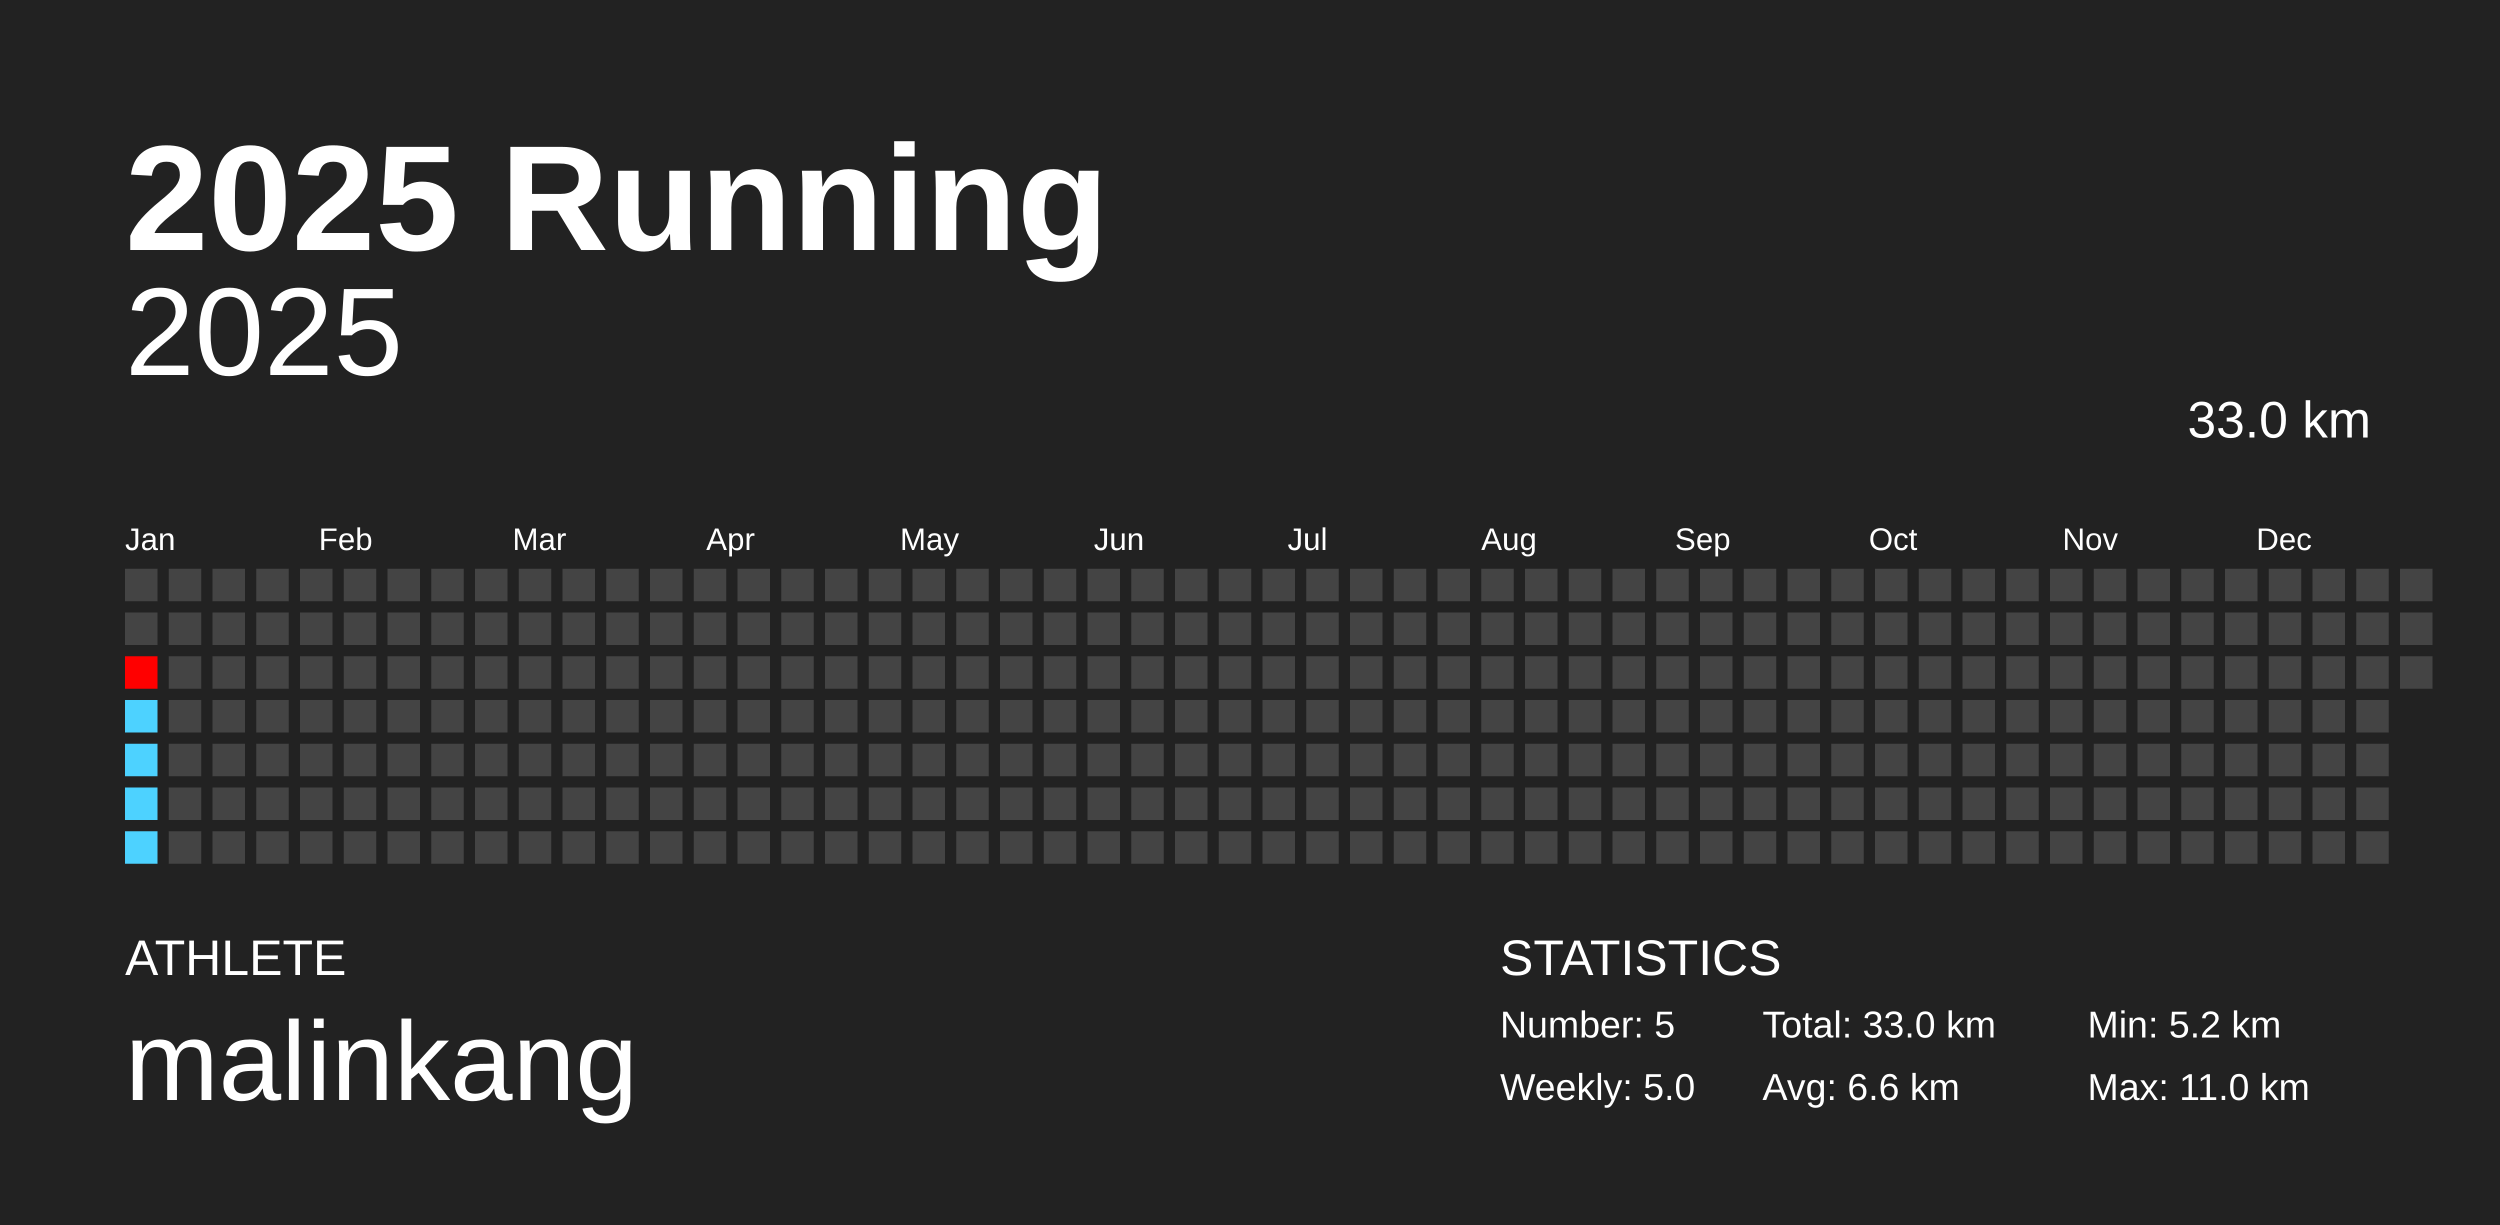
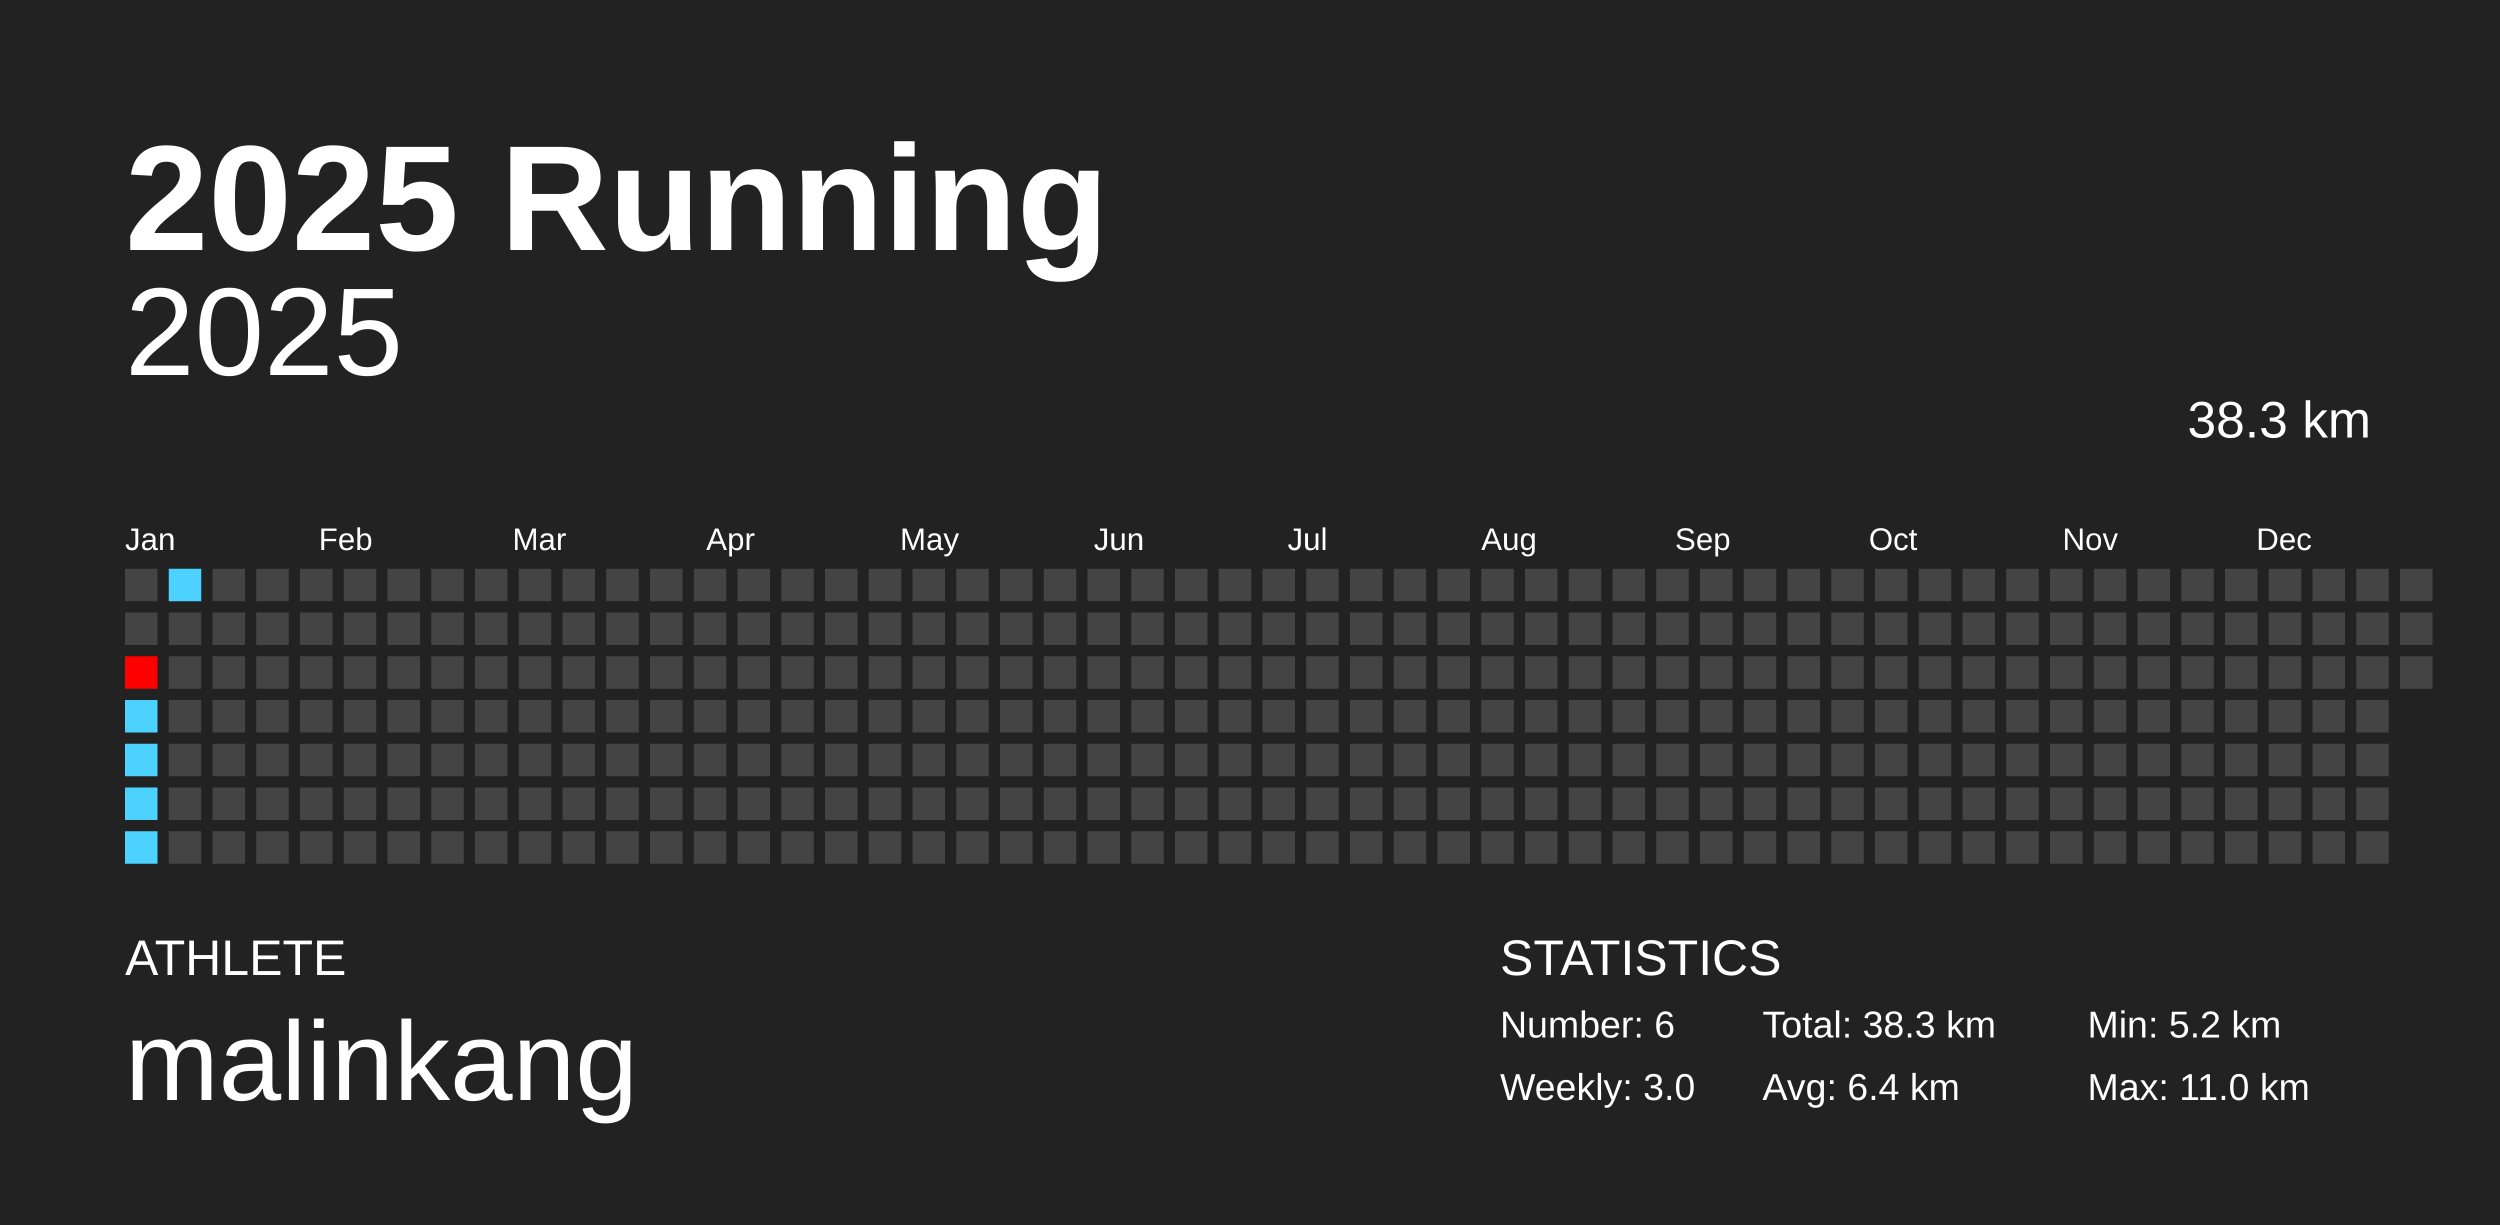
<svg xmlns="http://www.w3.org/2000/svg" baseProfile="full" height="98mm" version="1.1" viewBox="0,0,200,98" width="200mm">
  <defs />
  <rect fill="#222222" height="98" width="200" x="0" y="0" />
  <text fill="#FFFFFF" style="font-size:12px; font-family:Arial; font-weight:bold;" x="10" y="20">2025 Running</text>
  <text fill="#FFFFFF" style="font-size:4px; font-family:Arial" x="10" y="78">ATHLETE</text>
  <text fill="#FFFFFF" style="font-size:9px; font-family:Arial" x="10" y="88">malinkang</text>
  <text fill="#FFFFFF" style="font-size:4px; font-family:Arial" x="120" y="78">STATISTICS</text>
-   <text fill="#FFFFFF" style="font-size:3px; font-family:Arial" x="120" y="83">Number: 5</text>
-   <text fill="#FFFFFF" style="font-size:3px; font-family:Arial" x="120" y="88">Weekly: 5.0</text>
-   <text fill="#FFFFFF" style="font-size:3px; font-family:Arial" x="141" y="83">Total: 33.0 km</text>
-   <text fill="#FFFFFF" style="font-size:3px; font-family:Arial" x="141" y="88">Avg: 6.6 km</text>
+   <text fill="#FFFFFF" style="font-size:3px; font-family:Arial" x="120" y="83">Number: 6</text>
+   <text fill="#FFFFFF" style="font-size:3px; font-family:Arial" x="120" y="88">Weekly: 3.0</text>
+   <text fill="#FFFFFF" style="font-size:3px; font-family:Arial" x="141" y="83">Total: 38.3 km</text>
+   <text fill="#FFFFFF" style="font-size:3px; font-family:Arial" x="141" y="88">Avg: 6.4 km</text>
  <text fill="#FFFFFF" style="font-size:3px; font-family:Arial" x="167" y="83">Min: 5.2 km</text>
  <text fill="#FFFFFF" style="font-size:3px; font-family:Arial" x="167" y="88">Max: 11.0 km</text>
  <text alignment-baseline="hanging" fill="#FFFFFF" style="font-size:10.0px; font-family:Arial;" x="10" y="30">2025</text>
-   <text alignment-baseline="hanging" fill="#FFFFFF" style="font-size:4.125px; font-family:Arial;" x="175" y="35">33.0 km</text>
+   <text alignment-baseline="hanging" fill="#FFFFFF" style="font-size:4.125px; font-family:Arial;" x="175" y="35">38.3 km</text>
  <text fill="#FFFFFF" style="font-size:2.5px; font-family:Arial" x="10.0" y="44">Jan</text>
  <text fill="#FFFFFF" style="font-size:2.5px; font-family:Arial" x="25.5" y="44">Feb</text>
  <text fill="#FFFFFF" style="font-size:2.5px; font-family:Arial" x="41.0" y="44">Mar</text>
  <text fill="#FFFFFF" style="font-size:2.5px; font-family:Arial" x="56.5" y="44">Apr</text>
  <text fill="#FFFFFF" style="font-size:2.5px; font-family:Arial" x="72.0" y="44">May</text>
  <text fill="#FFFFFF" style="font-size:2.5px; font-family:Arial" x="87.5" y="44">Jun</text>
  <text fill="#FFFFFF" style="font-size:2.5px; font-family:Arial" x="103.0" y="44">Jul</text>
  <text fill="#FFFFFF" style="font-size:2.5px; font-family:Arial" x="118.5" y="44">Aug</text>
  <text fill="#FFFFFF" style="font-size:2.5px; font-family:Arial" x="134.0" y="44">Sep</text>
  <text fill="#FFFFFF" style="font-size:2.5px; font-family:Arial" x="149.5" y="44">Oct</text>
  <text fill="#FFFFFF" style="font-size:2.5px; font-family:Arial" x="165.0" y="44">Nov</text>
  <text fill="#FFFFFF" style="font-size:2.5px; font-family:Arial" x="180.5" y="44">Dec</text>
  <rect fill="#444444" height="2.6" width="2.6" x="10.0" y="45.5" />
  <rect fill="#444444" height="2.6" width="2.6" x="10.0" y="49.0" />
  <rect fill="#ff0000" height="2.6" width="2.6" x="10.0" y="52.5" />
  <rect fill="#4dd2ff" height="2.6" width="2.6" x="10.0" y="56.0" />
  <rect fill="#4dd2ff" height="2.6" width="2.6" x="10.0" y="59.5" />
  <rect fill="#4dd2ff" height="2.6" width="2.6" x="10.0" y="63.0" />
  <rect fill="#4dd2ff" height="2.6" width="2.6" x="10.0" y="66.5" />
-   <rect fill="#444444" height="2.6" width="2.6" x="13.5" y="45.5" />
+   <rect fill="#4dd2ff" height="2.6" width="2.6" x="13.5" y="45.5" />
  <rect fill="#444444" height="2.6" width="2.6" x="13.5" y="49.0" />
  <rect fill="#444444" height="2.6" width="2.6" x="13.5" y="52.5" />
  <rect fill="#444444" height="2.6" width="2.6" x="13.5" y="56.0" />
  <rect fill="#444444" height="2.6" width="2.6" x="13.5" y="59.5" />
  <rect fill="#444444" height="2.6" width="2.6" x="13.5" y="63.0" />
  <rect fill="#444444" height="2.6" width="2.6" x="13.5" y="66.5" />
  <rect fill="#444444" height="2.6" width="2.6" x="17.0" y="45.5" />
  <rect fill="#444444" height="2.6" width="2.6" x="17.0" y="49.0" />
  <rect fill="#444444" height="2.6" width="2.6" x="17.0" y="52.5" />
  <rect fill="#444444" height="2.6" width="2.6" x="17.0" y="56.0" />
  <rect fill="#444444" height="2.6" width="2.6" x="17.0" y="59.5" />
  <rect fill="#444444" height="2.6" width="2.6" x="17.0" y="63.0" />
  <rect fill="#444444" height="2.6" width="2.6" x="17.0" y="66.5" />
  <rect fill="#444444" height="2.6" width="2.6" x="20.5" y="45.5" />
  <rect fill="#444444" height="2.6" width="2.6" x="20.5" y="49.0" />
  <rect fill="#444444" height="2.6" width="2.6" x="20.5" y="52.5" />
  <rect fill="#444444" height="2.6" width="2.6" x="20.5" y="56.0" />
  <rect fill="#444444" height="2.6" width="2.6" x="20.5" y="59.5" />
  <rect fill="#444444" height="2.6" width="2.6" x="20.5" y="63.0" />
  <rect fill="#444444" height="2.6" width="2.6" x="20.5" y="66.5" />
  <rect fill="#444444" height="2.6" width="2.6" x="24.0" y="45.5" />
  <rect fill="#444444" height="2.6" width="2.6" x="24.0" y="49.0" />
  <rect fill="#444444" height="2.6" width="2.6" x="24.0" y="52.5" />
  <rect fill="#444444" height="2.6" width="2.6" x="24.0" y="56.0" />
  <rect fill="#444444" height="2.6" width="2.6" x="24.0" y="59.5" />
  <rect fill="#444444" height="2.6" width="2.6" x="24.0" y="63.0" />
  <rect fill="#444444" height="2.6" width="2.6" x="24.0" y="66.5" />
  <rect fill="#444444" height="2.6" width="2.6" x="27.5" y="45.5" />
  <rect fill="#444444" height="2.6" width="2.6" x="27.5" y="49.0" />
  <rect fill="#444444" height="2.6" width="2.6" x="27.5" y="52.5" />
  <rect fill="#444444" height="2.6" width="2.6" x="27.5" y="56.0" />
  <rect fill="#444444" height="2.6" width="2.6" x="27.5" y="59.5" />
  <rect fill="#444444" height="2.6" width="2.6" x="27.5" y="63.0" />
  <rect fill="#444444" height="2.6" width="2.6" x="27.5" y="66.5" />
  <rect fill="#444444" height="2.6" width="2.6" x="31.0" y="45.5" />
  <rect fill="#444444" height="2.6" width="2.6" x="31.0" y="49.0" />
  <rect fill="#444444" height="2.6" width="2.6" x="31.0" y="52.5" />
  <rect fill="#444444" height="2.6" width="2.6" x="31.0" y="56.0" />
  <rect fill="#444444" height="2.6" width="2.6" x="31.0" y="59.5" />
  <rect fill="#444444" height="2.6" width="2.6" x="31.0" y="63.0" />
  <rect fill="#444444" height="2.6" width="2.6" x="31.0" y="66.5" />
  <rect fill="#444444" height="2.6" width="2.6" x="34.5" y="45.5" />
  <rect fill="#444444" height="2.6" width="2.6" x="34.5" y="49.0" />
  <rect fill="#444444" height="2.6" width="2.6" x="34.5" y="52.5" />
  <rect fill="#444444" height="2.6" width="2.6" x="34.5" y="56.0" />
  <rect fill="#444444" height="2.6" width="2.6" x="34.5" y="59.5" />
  <rect fill="#444444" height="2.6" width="2.6" x="34.5" y="63.0" />
  <rect fill="#444444" height="2.6" width="2.6" x="34.5" y="66.5" />
  <rect fill="#444444" height="2.6" width="2.6" x="38.0" y="45.5" />
  <rect fill="#444444" height="2.6" width="2.6" x="38.0" y="49.0" />
  <rect fill="#444444" height="2.6" width="2.6" x="38.0" y="52.5" />
  <rect fill="#444444" height="2.6" width="2.6" x="38.0" y="56.0" />
  <rect fill="#444444" height="2.6" width="2.6" x="38.0" y="59.5" />
  <rect fill="#444444" height="2.6" width="2.6" x="38.0" y="63.0" />
  <rect fill="#444444" height="2.6" width="2.6" x="38.0" y="66.5" />
  <rect fill="#444444" height="2.6" width="2.6" x="41.5" y="45.5" />
  <rect fill="#444444" height="2.6" width="2.6" x="41.5" y="49.0" />
  <rect fill="#444444" height="2.6" width="2.6" x="41.5" y="52.5" />
  <rect fill="#444444" height="2.6" width="2.6" x="41.5" y="56.0" />
  <rect fill="#444444" height="2.6" width="2.6" x="41.5" y="59.5" />
  <rect fill="#444444" height="2.6" width="2.6" x="41.5" y="63.0" />
  <rect fill="#444444" height="2.6" width="2.6" x="41.5" y="66.5" />
  <rect fill="#444444" height="2.6" width="2.6" x="45.0" y="45.5" />
  <rect fill="#444444" height="2.6" width="2.6" x="45.0" y="49.0" />
  <rect fill="#444444" height="2.6" width="2.6" x="45.0" y="52.5" />
  <rect fill="#444444" height="2.6" width="2.6" x="45.0" y="56.0" />
  <rect fill="#444444" height="2.6" width="2.6" x="45.0" y="59.5" />
  <rect fill="#444444" height="2.6" width="2.6" x="45.0" y="63.0" />
  <rect fill="#444444" height="2.6" width="2.6" x="45.0" y="66.5" />
  <rect fill="#444444" height="2.6" width="2.6" x="48.5" y="45.5" />
  <rect fill="#444444" height="2.6" width="2.6" x="48.5" y="49.0" />
  <rect fill="#444444" height="2.6" width="2.6" x="48.5" y="52.5" />
  <rect fill="#444444" height="2.6" width="2.6" x="48.5" y="56.0" />
  <rect fill="#444444" height="2.6" width="2.6" x="48.5" y="59.5" />
  <rect fill="#444444" height="2.6" width="2.6" x="48.5" y="63.0" />
  <rect fill="#444444" height="2.6" width="2.6" x="48.5" y="66.5" />
  <rect fill="#444444" height="2.6" width="2.6" x="52.0" y="45.5" />
  <rect fill="#444444" height="2.6" width="2.6" x="52.0" y="49.0" />
  <rect fill="#444444" height="2.6" width="2.6" x="52.0" y="52.5" />
  <rect fill="#444444" height="2.6" width="2.6" x="52.0" y="56.0" />
  <rect fill="#444444" height="2.6" width="2.6" x="52.0" y="59.5" />
  <rect fill="#444444" height="2.6" width="2.6" x="52.0" y="63.0" />
  <rect fill="#444444" height="2.6" width="2.6" x="52.0" y="66.5" />
  <rect fill="#444444" height="2.6" width="2.6" x="55.5" y="45.5" />
  <rect fill="#444444" height="2.6" width="2.6" x="55.5" y="49.0" />
  <rect fill="#444444" height="2.6" width="2.6" x="55.5" y="52.5" />
  <rect fill="#444444" height="2.6" width="2.6" x="55.5" y="56.0" />
  <rect fill="#444444" height="2.6" width="2.6" x="55.5" y="59.5" />
  <rect fill="#444444" height="2.6" width="2.6" x="55.5" y="63.0" />
  <rect fill="#444444" height="2.6" width="2.6" x="55.5" y="66.5" />
  <rect fill="#444444" height="2.6" width="2.6" x="59.0" y="45.5" />
  <rect fill="#444444" height="2.6" width="2.6" x="59.0" y="49.0" />
  <rect fill="#444444" height="2.6" width="2.6" x="59.0" y="52.5" />
  <rect fill="#444444" height="2.6" width="2.6" x="59.0" y="56.0" />
  <rect fill="#444444" height="2.6" width="2.6" x="59.0" y="59.5" />
  <rect fill="#444444" height="2.6" width="2.6" x="59.0" y="63.0" />
  <rect fill="#444444" height="2.6" width="2.6" x="59.0" y="66.5" />
  <rect fill="#444444" height="2.6" width="2.6" x="62.5" y="45.5" />
  <rect fill="#444444" height="2.6" width="2.6" x="62.5" y="49.0" />
  <rect fill="#444444" height="2.6" width="2.6" x="62.5" y="52.5" />
  <rect fill="#444444" height="2.6" width="2.6" x="62.5" y="56.0" />
  <rect fill="#444444" height="2.6" width="2.6" x="62.5" y="59.5" />
  <rect fill="#444444" height="2.6" width="2.6" x="62.5" y="63.0" />
  <rect fill="#444444" height="2.6" width="2.6" x="62.5" y="66.5" />
  <rect fill="#444444" height="2.6" width="2.6" x="66.0" y="45.5" />
  <rect fill="#444444" height="2.6" width="2.6" x="66.0" y="49.0" />
  <rect fill="#444444" height="2.6" width="2.6" x="66.0" y="52.5" />
  <rect fill="#444444" height="2.6" width="2.6" x="66.0" y="56.0" />
  <rect fill="#444444" height="2.6" width="2.6" x="66.0" y="59.5" />
  <rect fill="#444444" height="2.6" width="2.6" x="66.0" y="63.0" />
  <rect fill="#444444" height="2.6" width="2.6" x="66.0" y="66.5" />
  <rect fill="#444444" height="2.6" width="2.6" x="69.5" y="45.5" />
  <rect fill="#444444" height="2.6" width="2.6" x="69.5" y="49.0" />
  <rect fill="#444444" height="2.6" width="2.6" x="69.5" y="52.5" />
  <rect fill="#444444" height="2.6" width="2.6" x="69.5" y="56.0" />
  <rect fill="#444444" height="2.6" width="2.6" x="69.5" y="59.5" />
  <rect fill="#444444" height="2.6" width="2.6" x="69.5" y="63.0" />
  <rect fill="#444444" height="2.6" width="2.6" x="69.5" y="66.5" />
  <rect fill="#444444" height="2.6" width="2.6" x="73.0" y="45.5" />
  <rect fill="#444444" height="2.6" width="2.6" x="73.0" y="49.0" />
  <rect fill="#444444" height="2.6" width="2.6" x="73.0" y="52.5" />
  <rect fill="#444444" height="2.6" width="2.6" x="73.0" y="56.0" />
  <rect fill="#444444" height="2.6" width="2.6" x="73.0" y="59.5" />
  <rect fill="#444444" height="2.6" width="2.6" x="73.0" y="63.0" />
  <rect fill="#444444" height="2.6" width="2.6" x="73.0" y="66.5" />
  <rect fill="#444444" height="2.6" width="2.6" x="76.5" y="45.5" />
  <rect fill="#444444" height="2.6" width="2.6" x="76.5" y="49.0" />
  <rect fill="#444444" height="2.6" width="2.6" x="76.5" y="52.5" />
  <rect fill="#444444" height="2.6" width="2.6" x="76.5" y="56.0" />
  <rect fill="#444444" height="2.6" width="2.6" x="76.5" y="59.5" />
  <rect fill="#444444" height="2.6" width="2.6" x="76.5" y="63.0" />
  <rect fill="#444444" height="2.6" width="2.6" x="76.5" y="66.5" />
  <rect fill="#444444" height="2.6" width="2.6" x="80.0" y="45.5" />
  <rect fill="#444444" height="2.6" width="2.6" x="80.0" y="49.0" />
  <rect fill="#444444" height="2.6" width="2.6" x="80.0" y="52.5" />
  <rect fill="#444444" height="2.6" width="2.6" x="80.0" y="56.0" />
  <rect fill="#444444" height="2.6" width="2.6" x="80.0" y="59.5" />
  <rect fill="#444444" height="2.6" width="2.6" x="80.0" y="63.0" />
  <rect fill="#444444" height="2.6" width="2.6" x="80.0" y="66.5" />
  <rect fill="#444444" height="2.6" width="2.6" x="83.5" y="45.5" />
  <rect fill="#444444" height="2.6" width="2.6" x="83.5" y="49.0" />
  <rect fill="#444444" height="2.6" width="2.6" x="83.5" y="52.5" />
  <rect fill="#444444" height="2.6" width="2.6" x="83.5" y="56.0" />
  <rect fill="#444444" height="2.6" width="2.6" x="83.5" y="59.5" />
  <rect fill="#444444" height="2.6" width="2.6" x="83.5" y="63.0" />
  <rect fill="#444444" height="2.6" width="2.6" x="83.5" y="66.5" />
  <rect fill="#444444" height="2.6" width="2.6" x="87.0" y="45.5" />
  <rect fill="#444444" height="2.6" width="2.6" x="87.0" y="49.0" />
  <rect fill="#444444" height="2.6" width="2.6" x="87.0" y="52.5" />
  <rect fill="#444444" height="2.6" width="2.6" x="87.0" y="56.0" />
  <rect fill="#444444" height="2.6" width="2.6" x="87.0" y="59.5" />
  <rect fill="#444444" height="2.6" width="2.6" x="87.0" y="63.0" />
  <rect fill="#444444" height="2.6" width="2.6" x="87.0" y="66.5" />
  <rect fill="#444444" height="2.6" width="2.6" x="90.5" y="45.5" />
  <rect fill="#444444" height="2.6" width="2.6" x="90.5" y="49.0" />
  <rect fill="#444444" height="2.6" width="2.6" x="90.5" y="52.5" />
  <rect fill="#444444" height="2.6" width="2.6" x="90.5" y="56.0" />
  <rect fill="#444444" height="2.6" width="2.6" x="90.5" y="59.5" />
  <rect fill="#444444" height="2.6" width="2.6" x="90.5" y="63.0" />
  <rect fill="#444444" height="2.6" width="2.6" x="90.5" y="66.5" />
  <rect fill="#444444" height="2.6" width="2.6" x="94.0" y="45.5" />
  <rect fill="#444444" height="2.6" width="2.6" x="94.0" y="49.0" />
  <rect fill="#444444" height="2.6" width="2.6" x="94.0" y="52.5" />
  <rect fill="#444444" height="2.6" width="2.6" x="94.0" y="56.0" />
  <rect fill="#444444" height="2.6" width="2.6" x="94.0" y="59.5" />
  <rect fill="#444444" height="2.6" width="2.6" x="94.0" y="63.0" />
  <rect fill="#444444" height="2.6" width="2.6" x="94.0" y="66.5" />
  <rect fill="#444444" height="2.6" width="2.6" x="97.5" y="45.5" />
  <rect fill="#444444" height="2.6" width="2.6" x="97.5" y="49.0" />
  <rect fill="#444444" height="2.6" width="2.6" x="97.5" y="52.5" />
  <rect fill="#444444" height="2.6" width="2.6" x="97.5" y="56.0" />
  <rect fill="#444444" height="2.6" width="2.6" x="97.5" y="59.5" />
  <rect fill="#444444" height="2.6" width="2.6" x="97.5" y="63.0" />
  <rect fill="#444444" height="2.6" width="2.6" x="97.5" y="66.5" />
  <rect fill="#444444" height="2.6" width="2.6" x="101.0" y="45.5" />
  <rect fill="#444444" height="2.6" width="2.6" x="101.0" y="49.0" />
  <rect fill="#444444" height="2.6" width="2.6" x="101.0" y="52.5" />
  <rect fill="#444444" height="2.6" width="2.6" x="101.0" y="56.0" />
  <rect fill="#444444" height="2.6" width="2.6" x="101.0" y="59.5" />
  <rect fill="#444444" height="2.6" width="2.6" x="101.0" y="63.0" />
  <rect fill="#444444" height="2.6" width="2.6" x="101.0" y="66.5" />
  <rect fill="#444444" height="2.6" width="2.6" x="104.5" y="45.5" />
  <rect fill="#444444" height="2.6" width="2.6" x="104.5" y="49.0" />
  <rect fill="#444444" height="2.6" width="2.6" x="104.5" y="52.5" />
  <rect fill="#444444" height="2.6" width="2.6" x="104.5" y="56.0" />
  <rect fill="#444444" height="2.6" width="2.6" x="104.5" y="59.5" />
  <rect fill="#444444" height="2.6" width="2.6" x="104.5" y="63.0" />
  <rect fill="#444444" height="2.6" width="2.6" x="104.5" y="66.5" />
  <rect fill="#444444" height="2.6" width="2.6" x="108.0" y="45.5" />
  <rect fill="#444444" height="2.6" width="2.6" x="108.0" y="49.0" />
  <rect fill="#444444" height="2.6" width="2.6" x="108.0" y="52.5" />
  <rect fill="#444444" height="2.6" width="2.6" x="108.0" y="56.0" />
  <rect fill="#444444" height="2.6" width="2.6" x="108.0" y="59.5" />
  <rect fill="#444444" height="2.6" width="2.6" x="108.0" y="63.0" />
  <rect fill="#444444" height="2.6" width="2.6" x="108.0" y="66.5" />
  <rect fill="#444444" height="2.6" width="2.6" x="111.5" y="45.5" />
  <rect fill="#444444" height="2.6" width="2.6" x="111.5" y="49.0" />
  <rect fill="#444444" height="2.6" width="2.6" x="111.5" y="52.5" />
  <rect fill="#444444" height="2.6" width="2.6" x="111.5" y="56.0" />
  <rect fill="#444444" height="2.6" width="2.6" x="111.5" y="59.5" />
  <rect fill="#444444" height="2.6" width="2.6" x="111.5" y="63.0" />
  <rect fill="#444444" height="2.6" width="2.6" x="111.5" y="66.5" />
  <rect fill="#444444" height="2.6" width="2.6" x="115.0" y="45.5" />
  <rect fill="#444444" height="2.6" width="2.6" x="115.0" y="49.0" />
  <rect fill="#444444" height="2.6" width="2.6" x="115.0" y="52.5" />
  <rect fill="#444444" height="2.6" width="2.6" x="115.0" y="56.0" />
  <rect fill="#444444" height="2.6" width="2.6" x="115.0" y="59.5" />
  <rect fill="#444444" height="2.6" width="2.6" x="115.0" y="63.0" />
  <rect fill="#444444" height="2.6" width="2.6" x="115.0" y="66.5" />
  <rect fill="#444444" height="2.6" width="2.6" x="118.5" y="45.5" />
  <rect fill="#444444" height="2.6" width="2.6" x="118.5" y="49.0" />
  <rect fill="#444444" height="2.6" width="2.6" x="118.5" y="52.5" />
  <rect fill="#444444" height="2.6" width="2.6" x="118.5" y="56.0" />
  <rect fill="#444444" height="2.6" width="2.6" x="118.5" y="59.5" />
  <rect fill="#444444" height="2.6" width="2.6" x="118.5" y="63.0" />
  <rect fill="#444444" height="2.6" width="2.6" x="118.5" y="66.5" />
  <rect fill="#444444" height="2.6" width="2.6" x="122.0" y="45.5" />
  <rect fill="#444444" height="2.6" width="2.6" x="122.0" y="49.0" />
  <rect fill="#444444" height="2.6" width="2.6" x="122.0" y="52.5" />
  <rect fill="#444444" height="2.6" width="2.6" x="122.0" y="56.0" />
  <rect fill="#444444" height="2.6" width="2.6" x="122.0" y="59.5" />
  <rect fill="#444444" height="2.6" width="2.6" x="122.0" y="63.0" />
  <rect fill="#444444" height="2.6" width="2.6" x="122.0" y="66.5" />
  <rect fill="#444444" height="2.6" width="2.6" x="125.5" y="45.5" />
  <rect fill="#444444" height="2.6" width="2.6" x="125.5" y="49.0" />
  <rect fill="#444444" height="2.6" width="2.6" x="125.5" y="52.5" />
  <rect fill="#444444" height="2.6" width="2.6" x="125.5" y="56.0" />
  <rect fill="#444444" height="2.6" width="2.6" x="125.5" y="59.5" />
  <rect fill="#444444" height="2.6" width="2.6" x="125.5" y="63.0" />
  <rect fill="#444444" height="2.6" width="2.6" x="125.5" y="66.5" />
  <rect fill="#444444" height="2.6" width="2.6" x="129.0" y="45.5" />
  <rect fill="#444444" height="2.6" width="2.6" x="129.0" y="49.0" />
  <rect fill="#444444" height="2.6" width="2.6" x="129.0" y="52.5" />
  <rect fill="#444444" height="2.6" width="2.6" x="129.0" y="56.0" />
  <rect fill="#444444" height="2.6" width="2.6" x="129.0" y="59.5" />
  <rect fill="#444444" height="2.6" width="2.6" x="129.0" y="63.0" />
  <rect fill="#444444" height="2.6" width="2.6" x="129.0" y="66.5" />
  <rect fill="#444444" height="2.6" width="2.6" x="132.5" y="45.5" />
  <rect fill="#444444" height="2.6" width="2.6" x="132.5" y="49.0" />
  <rect fill="#444444" height="2.6" width="2.6" x="132.5" y="52.5" />
  <rect fill="#444444" height="2.6" width="2.6" x="132.5" y="56.0" />
  <rect fill="#444444" height="2.6" width="2.6" x="132.5" y="59.5" />
  <rect fill="#444444" height="2.6" width="2.6" x="132.5" y="63.0" />
  <rect fill="#444444" height="2.6" width="2.6" x="132.5" y="66.5" />
  <rect fill="#444444" height="2.6" width="2.6" x="136.0" y="45.5" />
  <rect fill="#444444" height="2.6" width="2.6" x="136.0" y="49.0" />
  <rect fill="#444444" height="2.6" width="2.6" x="136.0" y="52.5" />
  <rect fill="#444444" height="2.6" width="2.6" x="136.0" y="56.0" />
  <rect fill="#444444" height="2.6" width="2.6" x="136.0" y="59.5" />
  <rect fill="#444444" height="2.6" width="2.6" x="136.0" y="63.0" />
  <rect fill="#444444" height="2.6" width="2.6" x="136.0" y="66.5" />
  <rect fill="#444444" height="2.6" width="2.6" x="139.5" y="45.5" />
  <rect fill="#444444" height="2.6" width="2.6" x="139.5" y="49.0" />
  <rect fill="#444444" height="2.6" width="2.6" x="139.5" y="52.5" />
  <rect fill="#444444" height="2.6" width="2.6" x="139.5" y="56.0" />
  <rect fill="#444444" height="2.6" width="2.6" x="139.5" y="59.5" />
  <rect fill="#444444" height="2.6" width="2.6" x="139.5" y="63.0" />
  <rect fill="#444444" height="2.6" width="2.6" x="139.5" y="66.5" />
  <rect fill="#444444" height="2.6" width="2.6" x="143.0" y="45.5" />
  <rect fill="#444444" height="2.6" width="2.6" x="143.0" y="49.0" />
  <rect fill="#444444" height="2.6" width="2.6" x="143.0" y="52.5" />
  <rect fill="#444444" height="2.6" width="2.6" x="143.0" y="56.0" />
  <rect fill="#444444" height="2.6" width="2.6" x="143.0" y="59.5" />
  <rect fill="#444444" height="2.6" width="2.6" x="143.0" y="63.0" />
  <rect fill="#444444" height="2.6" width="2.6" x="143.0" y="66.5" />
  <rect fill="#444444" height="2.6" width="2.6" x="146.5" y="45.5" />
  <rect fill="#444444" height="2.6" width="2.6" x="146.5" y="49.0" />
  <rect fill="#444444" height="2.6" width="2.6" x="146.5" y="52.5" />
  <rect fill="#444444" height="2.6" width="2.6" x="146.5" y="56.0" />
  <rect fill="#444444" height="2.6" width="2.6" x="146.5" y="59.5" />
  <rect fill="#444444" height="2.6" width="2.6" x="146.5" y="63.0" />
  <rect fill="#444444" height="2.6" width="2.6" x="146.5" y="66.5" />
  <rect fill="#444444" height="2.6" width="2.6" x="150.0" y="45.5" />
  <rect fill="#444444" height="2.6" width="2.6" x="150.0" y="49.0" />
  <rect fill="#444444" height="2.6" width="2.6" x="150.0" y="52.5" />
  <rect fill="#444444" height="2.6" width="2.6" x="150.0" y="56.0" />
  <rect fill="#444444" height="2.6" width="2.6" x="150.0" y="59.5" />
  <rect fill="#444444" height="2.6" width="2.6" x="150.0" y="63.0" />
  <rect fill="#444444" height="2.6" width="2.6" x="150.0" y="66.5" />
  <rect fill="#444444" height="2.6" width="2.6" x="153.5" y="45.5" />
  <rect fill="#444444" height="2.6" width="2.6" x="153.5" y="49.0" />
  <rect fill="#444444" height="2.6" width="2.6" x="153.5" y="52.5" />
  <rect fill="#444444" height="2.6" width="2.6" x="153.5" y="56.0" />
  <rect fill="#444444" height="2.6" width="2.6" x="153.5" y="59.5" />
  <rect fill="#444444" height="2.6" width="2.6" x="153.5" y="63.0" />
  <rect fill="#444444" height="2.6" width="2.6" x="153.5" y="66.5" />
  <rect fill="#444444" height="2.6" width="2.6" x="157.0" y="45.5" />
  <rect fill="#444444" height="2.6" width="2.6" x="157.0" y="49.0" />
  <rect fill="#444444" height="2.6" width="2.6" x="157.0" y="52.5" />
  <rect fill="#444444" height="2.6" width="2.6" x="157.0" y="56.0" />
  <rect fill="#444444" height="2.6" width="2.6" x="157.0" y="59.5" />
  <rect fill="#444444" height="2.6" width="2.6" x="157.0" y="63.0" />
  <rect fill="#444444" height="2.6" width="2.6" x="157.0" y="66.5" />
  <rect fill="#444444" height="2.6" width="2.6" x="160.5" y="45.5" />
  <rect fill="#444444" height="2.6" width="2.6" x="160.5" y="49.0" />
  <rect fill="#444444" height="2.6" width="2.6" x="160.5" y="52.5" />
  <rect fill="#444444" height="2.6" width="2.6" x="160.5" y="56.0" />
  <rect fill="#444444" height="2.6" width="2.6" x="160.5" y="59.5" />
  <rect fill="#444444" height="2.6" width="2.6" x="160.5" y="63.0" />
  <rect fill="#444444" height="2.6" width="2.6" x="160.5" y="66.5" />
  <rect fill="#444444" height="2.6" width="2.6" x="164.0" y="45.5" />
  <rect fill="#444444" height="2.6" width="2.6" x="164.0" y="49.0" />
  <rect fill="#444444" height="2.6" width="2.6" x="164.0" y="52.5" />
  <rect fill="#444444" height="2.6" width="2.6" x="164.0" y="56.0" />
  <rect fill="#444444" height="2.6" width="2.6" x="164.0" y="59.5" />
  <rect fill="#444444" height="2.6" width="2.6" x="164.0" y="63.0" />
  <rect fill="#444444" height="2.6" width="2.6" x="164.0" y="66.5" />
  <rect fill="#444444" height="2.6" width="2.6" x="167.5" y="45.5" />
  <rect fill="#444444" height="2.6" width="2.6" x="167.5" y="49.0" />
  <rect fill="#444444" height="2.6" width="2.6" x="167.5" y="52.5" />
  <rect fill="#444444" height="2.6" width="2.6" x="167.5" y="56.0" />
  <rect fill="#444444" height="2.6" width="2.6" x="167.5" y="59.5" />
  <rect fill="#444444" height="2.6" width="2.6" x="167.5" y="63.0" />
  <rect fill="#444444" height="2.6" width="2.6" x="167.5" y="66.5" />
  <rect fill="#444444" height="2.6" width="2.6" x="171.0" y="45.5" />
  <rect fill="#444444" height="2.6" width="2.6" x="171.0" y="49.0" />
  <rect fill="#444444" height="2.6" width="2.6" x="171.0" y="52.5" />
  <rect fill="#444444" height="2.6" width="2.6" x="171.0" y="56.0" />
  <rect fill="#444444" height="2.6" width="2.6" x="171.0" y="59.5" />
  <rect fill="#444444" height="2.6" width="2.6" x="171.0" y="63.0" />
  <rect fill="#444444" height="2.6" width="2.6" x="171.0" y="66.5" />
  <rect fill="#444444" height="2.6" width="2.6" x="174.5" y="45.5" />
  <rect fill="#444444" height="2.6" width="2.6" x="174.5" y="49.0" />
  <rect fill="#444444" height="2.6" width="2.6" x="174.5" y="52.5" />
  <rect fill="#444444" height="2.6" width="2.6" x="174.5" y="56.0" />
  <rect fill="#444444" height="2.6" width="2.6" x="174.5" y="59.5" />
  <rect fill="#444444" height="2.6" width="2.6" x="174.5" y="63.0" />
  <rect fill="#444444" height="2.6" width="2.6" x="174.5" y="66.5" />
  <rect fill="#444444" height="2.6" width="2.6" x="178.0" y="45.5" />
  <rect fill="#444444" height="2.6" width="2.6" x="178.0" y="49.0" />
  <rect fill="#444444" height="2.6" width="2.6" x="178.0" y="52.5" />
  <rect fill="#444444" height="2.6" width="2.6" x="178.0" y="56.0" />
  <rect fill="#444444" height="2.6" width="2.6" x="178.0" y="59.5" />
  <rect fill="#444444" height="2.6" width="2.6" x="178.0" y="63.0" />
  <rect fill="#444444" height="2.6" width="2.6" x="178.0" y="66.5" />
  <rect fill="#444444" height="2.6" width="2.6" x="181.5" y="45.5" />
  <rect fill="#444444" height="2.6" width="2.6" x="181.5" y="49.0" />
  <rect fill="#444444" height="2.6" width="2.6" x="181.5" y="52.5" />
  <rect fill="#444444" height="2.6" width="2.6" x="181.5" y="56.0" />
  <rect fill="#444444" height="2.6" width="2.6" x="181.5" y="59.5" />
  <rect fill="#444444" height="2.6" width="2.6" x="181.5" y="63.0" />
  <rect fill="#444444" height="2.6" width="2.6" x="181.5" y="66.5" />
  <rect fill="#444444" height="2.6" width="2.6" x="185.0" y="45.5" />
  <rect fill="#444444" height="2.6" width="2.6" x="185.0" y="49.0" />
  <rect fill="#444444" height="2.6" width="2.6" x="185.0" y="52.5" />
  <rect fill="#444444" height="2.6" width="2.6" x="185.0" y="56.0" />
  <rect fill="#444444" height="2.6" width="2.6" x="185.0" y="59.5" />
  <rect fill="#444444" height="2.6" width="2.6" x="185.0" y="63.0" />
  <rect fill="#444444" height="2.6" width="2.6" x="185.0" y="66.5" />
  <rect fill="#444444" height="2.6" width="2.6" x="188.5" y="45.5" />
  <rect fill="#444444" height="2.6" width="2.6" x="188.5" y="49.0" />
  <rect fill="#444444" height="2.6" width="2.6" x="188.5" y="52.5" />
  <rect fill="#444444" height="2.6" width="2.6" x="188.5" y="56.0" />
  <rect fill="#444444" height="2.6" width="2.6" x="188.5" y="59.5" />
  <rect fill="#444444" height="2.6" width="2.6" x="188.5" y="63.0" />
  <rect fill="#444444" height="2.6" width="2.6" x="188.5" y="66.5" />
  <rect fill="#444444" height="2.6" width="2.6" x="192.0" y="45.5" />
  <rect fill="#444444" height="2.6" width="2.6" x="192.0" y="49.0" />
  <rect fill="#444444" height="2.6" width="2.6" x="192.0" y="52.5" />
</svg>
